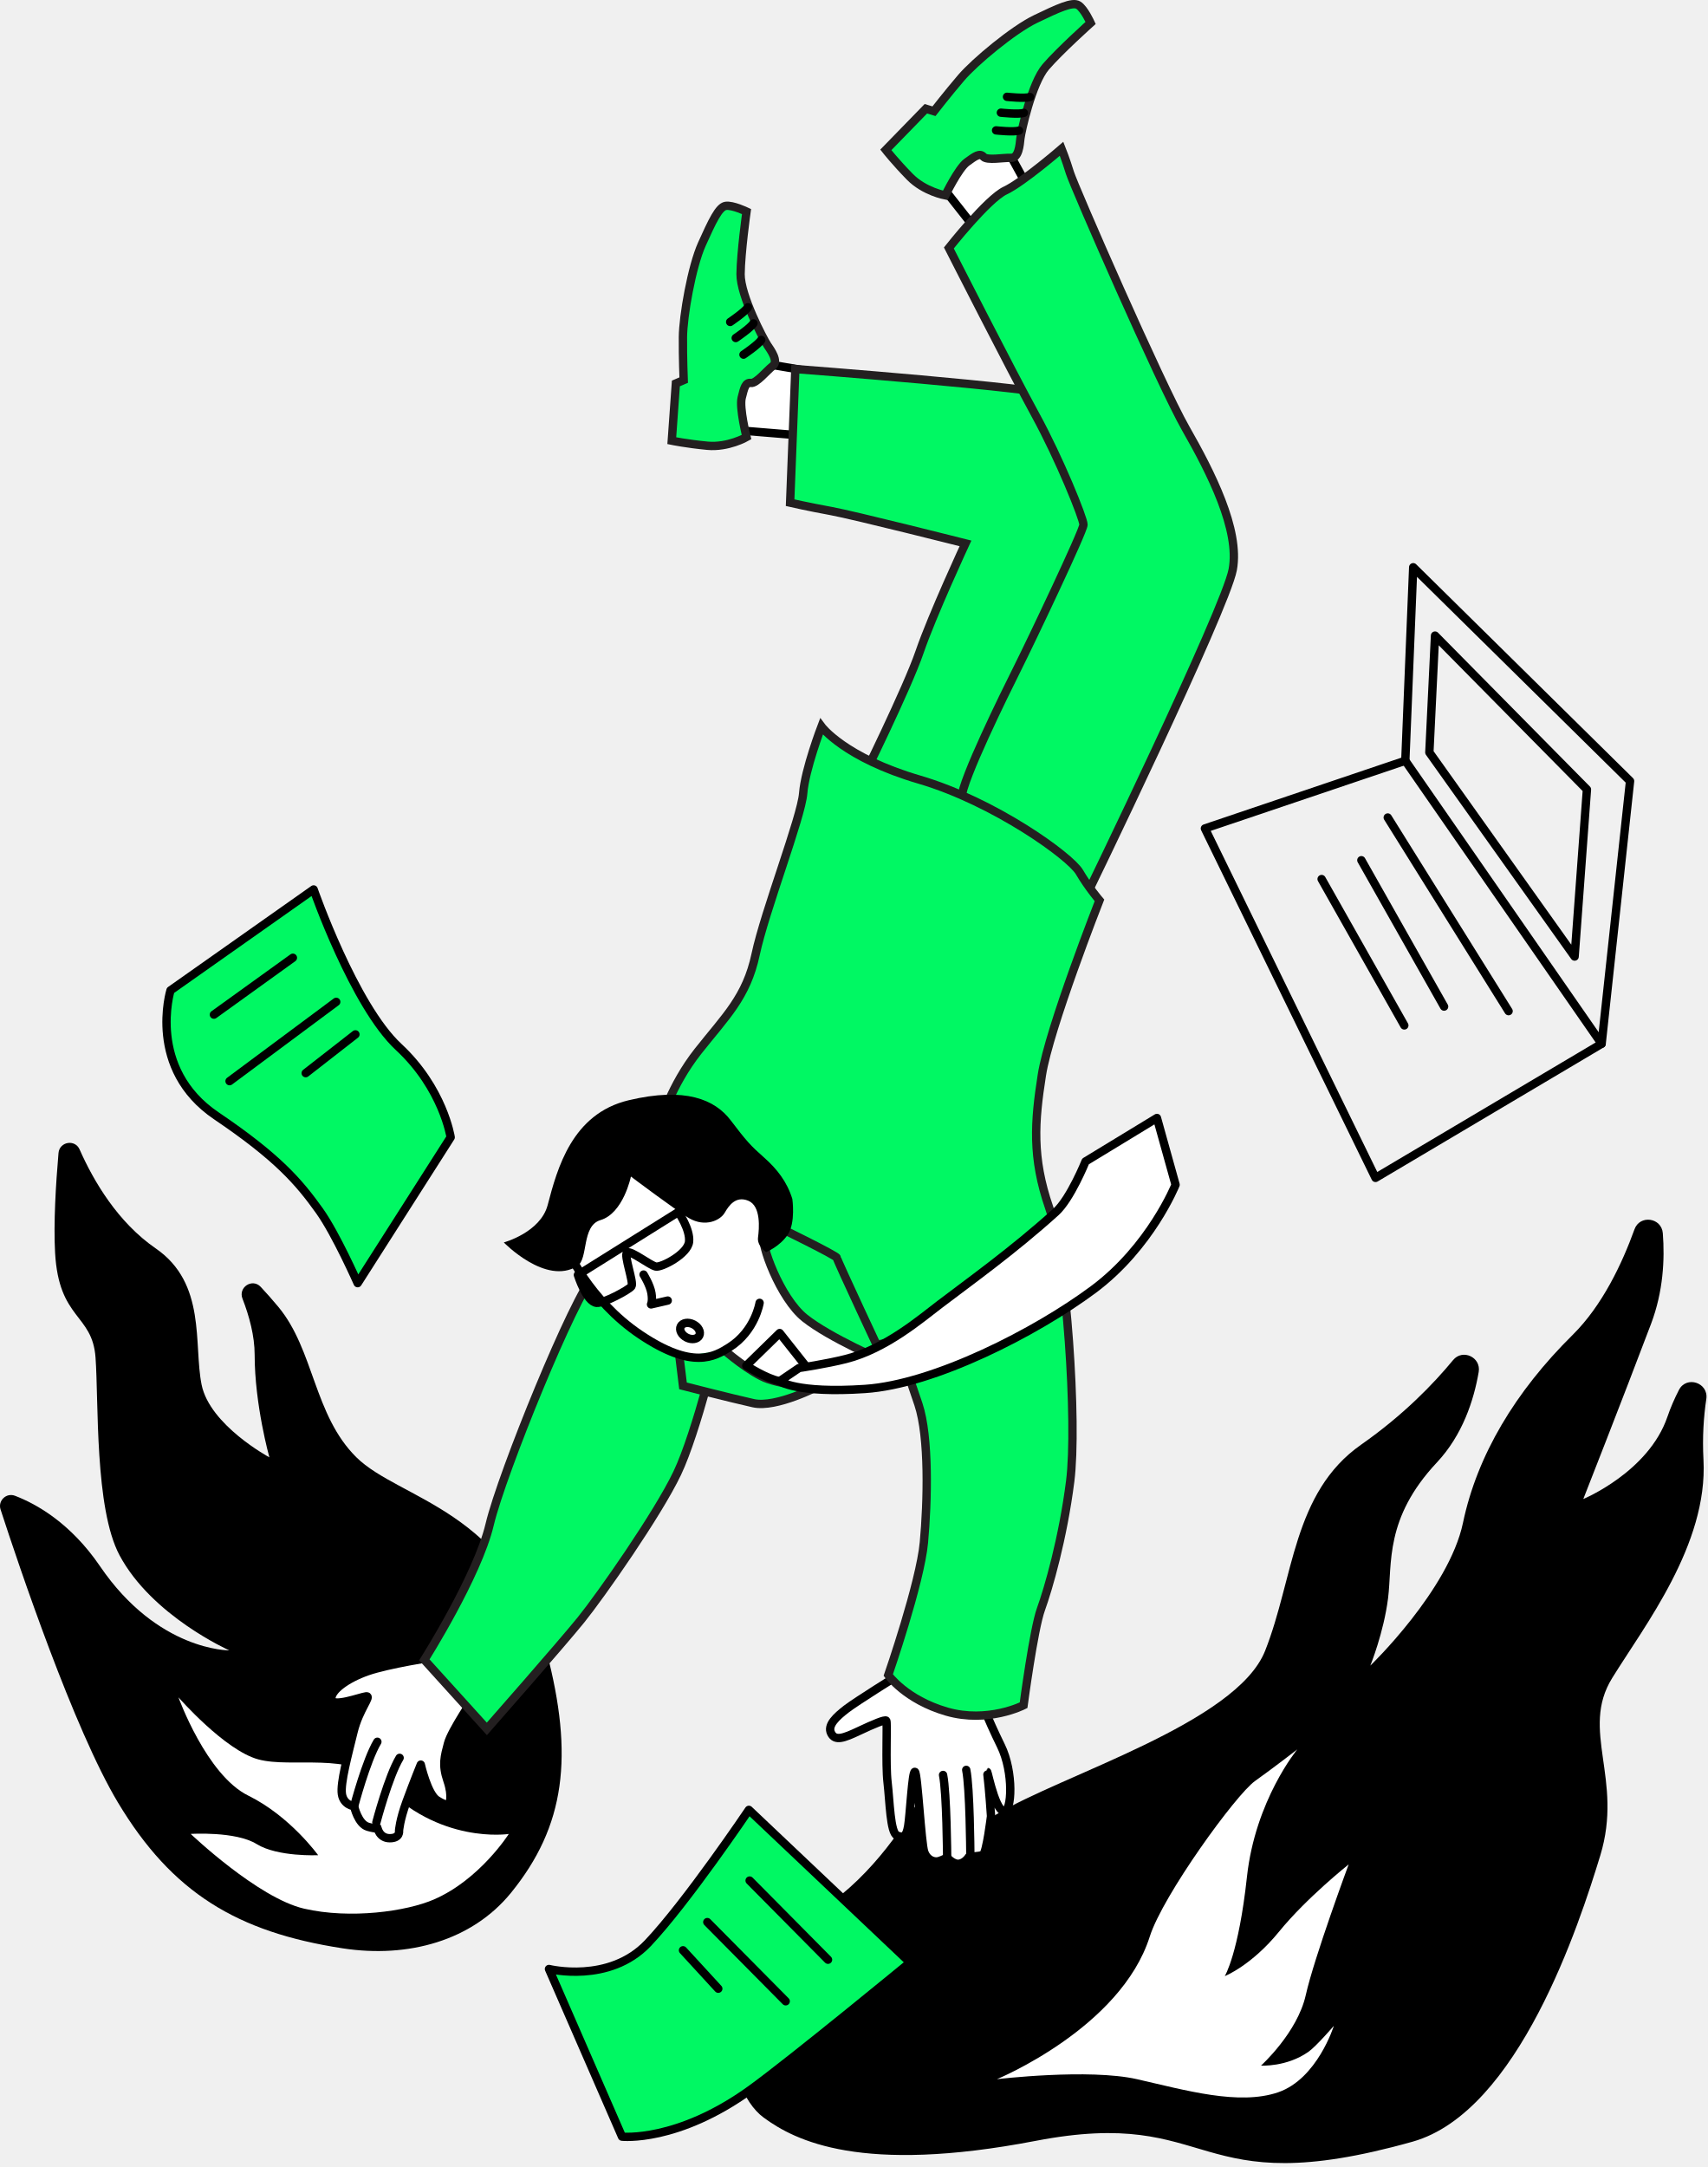
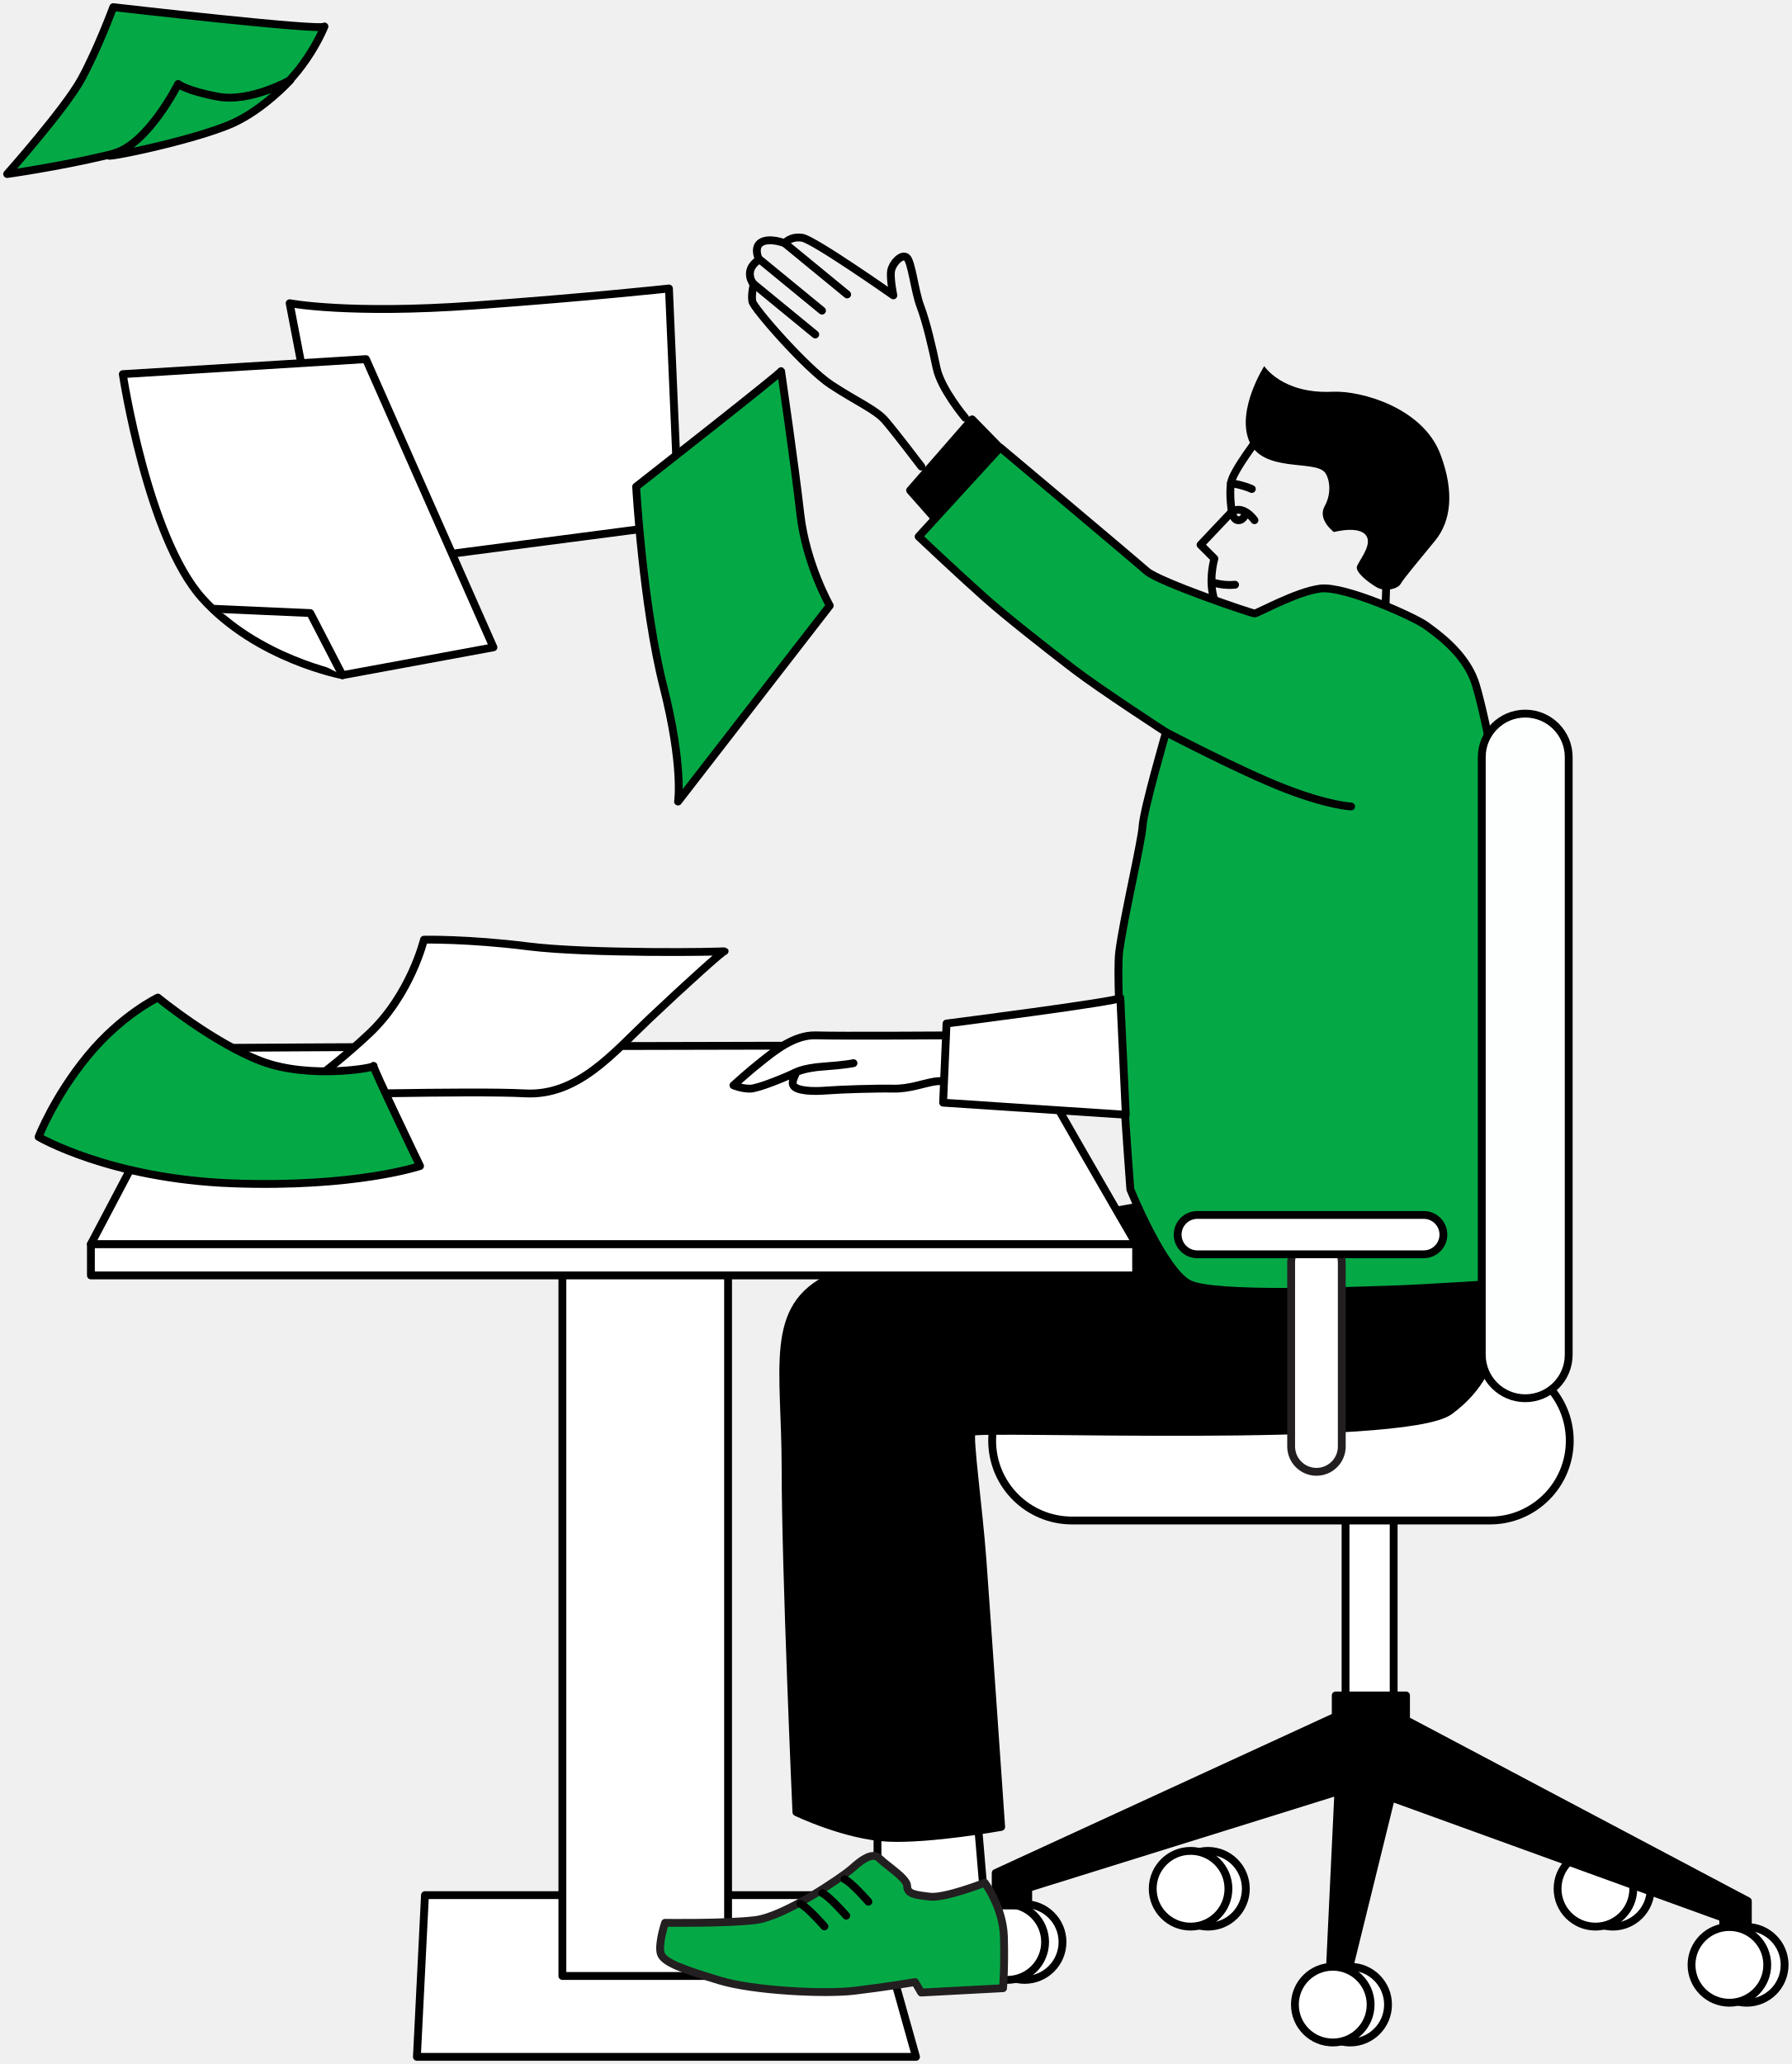
- <svg xmlns="http://www.w3.org/2000/svg" width="409" height="519" viewBox="0 0 409 519" fill="none">
-   <path d="M122.406 453.346C135.456 437.306 137.486 420.566 130.916 395.476C122.086 361.726 95.586 359.136 85.376 349.026C75.156 338.916 75.276 323.316 66.656 312.966C65.176 311.186 63.766 309.606 62.456 308.206C60.456 306.076 57.026 308.296 58.086 311.016C59.706 315.186 61.006 319.946 61.006 324.476C61.006 336.446 64.536 349.036 64.536 349.036C64.536 349.036 50.256 341.346 48.296 331.636C46.346 321.926 49.496 307.396 37.316 299.006C28.196 292.726 22.416 282.866 19.066 275.286C17.966 272.786 14.256 273.426 14.016 276.146C13.376 283.536 12.806 292.986 13.196 300.016C14.086 316.126 22.116 314.586 22.886 325.126C23.656 335.676 22.636 361.246 28.636 372.486C36.406 387.046 54.936 395.266 54.936 395.266C54.936 395.266 37.836 395.476 23.956 375.106C16.896 364.746 8.686 360.186 3.576 358.236C1.506 357.446 -0.554 359.426 0.136 361.526C4.526 375.026 17.686 414.116 28.286 431.756C41.206 453.266 56.736 462.736 82.086 466.626C97.836 469.056 113.126 464.746 122.406 453.346Z" fill="black" />
-   <path d="M103.976 454.916C97.386 457.786 83.916 459.676 72.856 457.126C61.796 454.576 45.686 439.226 45.686 439.226C45.686 439.226 56.456 438.536 61.486 441.656C66.516 444.776 76.216 444.326 76.216 444.326C76.216 444.326 69.526 434.996 59.486 430.056C49.446 425.116 42.756 406.516 42.756 406.516C42.756 406.516 53.836 419.196 61.876 421.376C69.916 423.556 84.146 419.456 91.126 426.936C105.046 441.856 121.886 439.236 121.886 439.236C121.886 439.236 114.976 450.136 103.976 454.916Z" fill="white" />
-   <path d="M104.256 396.826C104.256 396.826 92.946 398.556 88.026 400.286C83.106 402.016 79.246 404.806 79.376 406.936C79.506 409.066 86.426 406.406 87.756 406.266C89.086 406.136 86.026 409.326 84.696 414.776C83.366 420.226 81.506 427.016 81.906 429.676C82.306 432.336 84.836 432.606 84.836 432.606C84.836 432.606 85.766 436.866 88.166 437.526C90.556 438.196 90.416 437.736 90.416 437.736C90.416 437.736 90.856 440.256 93.376 440.256C95.906 440.256 95.596 438.476 95.596 438.476C95.596 438.476 95.746 435.956 97.376 431.516C99.226 426.476 100.806 422.626 100.806 422.626C100.806 422.626 102.406 429.676 104.666 431.136C106.926 432.596 107.596 432.196 107.596 432.196C107.596 432.196 108.526 430.336 107.196 426.476C105.866 422.616 106.526 420.626 107.326 417.566C108.126 414.506 113.846 406.126 113.846 406.126L104.256 396.826Z" fill="white" stroke="black" stroke-width="2" stroke-linecap="round" stroke-linejoin="round" />
-   <path d="M172.516 319.536C172.516 319.536 166.926 343.006 162.236 352.836C157.546 362.676 143.906 382.116 139.216 387.926C134.526 393.736 116.636 414.076 116.636 414.076L101.656 397.536C101.656 397.536 114.396 377.416 117.306 365.126C120.216 352.836 137.646 310.136 142.336 305.446C147.026 300.756 174.076 319.756 174.076 319.756L172.516 319.536Z" fill="#00F863" stroke="#231F20" stroke-width="2" stroke-miterlimit="10" />
-   <path d="M84.836 432.616C84.836 432.616 87.736 421.596 90.406 417.156" stroke="black" stroke-width="2" stroke-linecap="round" stroke-linejoin="round" />
-   <path d="M90.166 436.466C90.166 436.466 93.066 425.446 95.736 421.006" stroke="black" stroke-width="2" stroke-linecap="round" stroke-linejoin="round" />
-   <path d="M210.936 326.186L185.986 296.276C185.986 296.276 187.356 282.746 175.066 281.136C162.776 279.526 150.866 272.076 145.156 279.396C139.446 286.716 136.596 298.266 137.336 299.746C138.076 301.236 139.946 309.176 141.806 310.666C143.666 312.156 145.656 313.646 145.656 313.646C145.656 313.646 157.816 323.576 163.406 324.816C168.996 326.056 174.076 330.646 178.426 331.516C182.776 332.386 210.936 326.186 210.936 326.186Z" fill="white" />
-   <path d="M240.566 34.466L247.766 47.606L235.526 57.156L222.196 40.226L240.566 34.466Z" fill="white" stroke="black" stroke-width="2" stroke-linecap="round" stroke-linejoin="round" />
-   <path d="M179.316 86.426L194.096 88.946L193.976 104.466L172.676 102.706L179.316 86.426Z" fill="white" stroke="black" stroke-width="2" stroke-linecap="round" stroke-linejoin="round" />
-   <path d="M162.776 324.956L163.626 331.916C163.626 331.916 174.986 334.846 180.476 336.066C185.976 337.286 196.226 331.916 196.226 331.916C196.226 331.916 189.636 332.226 183.996 330.296C179.896 328.896 173.526 323.386 173.526 323.386" fill="#00F863" />
-   <path d="M162.776 324.956L163.626 331.916C163.626 331.916 174.986 334.846 180.476 336.066C185.976 337.286 196.226 331.916 196.226 331.916C196.226 331.916 189.636 332.226 183.996 330.296C179.896 328.896 173.526 323.386 173.526 323.386" stroke="#231F20" stroke-width="2" stroke-miterlimit="10" />
-   <path d="M135.656 298.716C135.656 298.716 140.956 311.326 153.456 319.696C165.946 328.066 171.116 324.976 174.786 322.646C180.916 318.756 181.976 312.036 181.976 312.036" stroke="black" stroke-width="2" stroke-linecap="round" stroke-linejoin="round" />
-   <path d="M182.936 507.156C173.096 499.916 169.416 471.796 193.186 459.386C205.206 453.116 214.736 440.596 219.956 431.356C221.636 428.376 226.176 429.416 226.406 432.836C226.696 437.076 231.036 424.446 229.516 428.406C225.676 438.396 229.316 442.616 229.316 442.616C229.316 442.616 222.826 444.246 238.536 434.656C254.246 425.066 296.186 412.736 303.076 395.376C309.966 378.016 309.666 357.486 326.086 345.996C336.176 338.936 343.396 331.466 348.106 325.746C350.386 322.976 354.856 325.056 354.246 328.596C353.076 335.396 350.366 343.716 344.226 350.266C331.666 363.656 333.566 374.496 332.536 382.756C331.496 391.016 328.286 398.916 328.286 398.916C328.286 398.916 347.106 380.816 350.486 364.696C353.866 348.576 362.996 333.306 376.756 319.706C383.886 312.666 388.636 302.546 391.566 294.426C392.846 290.876 398.056 291.596 398.356 295.366C398.846 301.656 398.446 309.356 395.546 317.036C388.756 334.996 379.306 359.016 379.306 359.016C379.306 359.016 394.946 352.546 399.456 339.326C400.226 337.076 401.176 334.916 402.216 332.896C404.016 329.386 409.356 331.156 408.776 335.056C408.136 339.326 407.806 344.216 408.096 349.616C409.176 369.926 393.956 389.366 386.216 401.906C378.476 414.446 388.976 426.046 383.366 444.416C378.406 460.656 363.796 505.786 338.406 512.936C284.956 527.966 291.786 504.326 248.076 512.746C206.326 520.776 190.496 512.716 182.936 507.156Z" fill="black" />
-   <path d="M215.376 401.106C215.376 401.106 205.116 407.496 202.756 409.316C200.396 411.146 198.136 413.176 199.106 415.116C200.076 417.056 202.116 416.296 205.766 414.576C209.416 412.856 211.996 411.786 212.316 412.106C212.636 412.426 212.106 422.416 212.636 426.926C213.166 431.436 213.276 438.946 214.886 439.596C216.496 440.246 217.136 439.806 217.566 437.346C217.996 434.886 218.536 424.136 219.176 424.356C219.816 424.576 220.676 441.536 221.426 443.576C222.176 445.616 223.896 446.046 224.966 445.726C226.036 445.406 226.896 444.866 226.896 444.866C226.896 444.866 228.296 446.586 229.796 446.366C231.296 446.146 232.156 444.646 232.156 444.646C232.156 444.646 234.626 444.646 235.486 444.216C236.346 443.786 237.416 434.986 237.416 434.986C237.416 434.986 236.986 428.436 236.556 425.006C236.126 421.576 238.126 433.546 240.526 433.806C242.406 434.016 242.896 424.456 239.786 418.126C236.676 411.796 233.786 404.556 233.786 404.556L215.376 401.106Z" fill="white" stroke="black" stroke-width="2" stroke-linecap="round" stroke-linejoin="round" />
-   <path d="M206.296 187.166C206.296 187.166 217.296 164.916 220.296 156.156C223.296 147.396 231.296 130.146 231.296 130.146C231.296 130.146 204.566 123.386 199.066 122.386C193.566 121.386 189.286 120.396 189.286 120.396L190.536 88.386C190.536 88.386 249.796 92.886 253.796 94.886C257.796 96.886 272.046 123.396 272.046 131.896C272.046 140.396 242.786 202.666 242.786 202.666L206.296 187.166Z" fill="#00F863" stroke="#231F20" stroke-width="2" stroke-miterlimit="10" />
-   <path d="M178.846 104.686C178.846 104.686 174.406 107.226 169.466 106.756C164.526 106.286 160.936 105.546 160.936 105.546L161.916 91.836L163.786 91.036C163.786 91.036 163.566 85.706 163.606 80.706C163.646 75.706 165.706 63.896 168.156 58.456C170.606 53.026 172.216 49.546 173.866 49.306C175.516 49.066 178.846 50.666 178.846 50.666C178.846 50.666 177.466 60.506 177.416 65.646C177.366 70.796 182.956 81.356 183.826 82.636C184.696 83.926 186.576 86.516 185.116 87.656C183.656 88.796 181.206 91.876 179.896 91.716C178.596 91.556 178.286 92.836 177.686 95.266C177.086 97.696 178.846 104.686 178.846 104.686Z" fill="#00F863" stroke="#231F20" stroke-width="2" stroke-miterlimit="10" />
-   <path d="M178.116 84.936C178.116 84.936 181.676 82.546 182.366 81.416L178.116 84.936Z" fill="#00F863" />
-   <path d="M178.116 84.936C178.116 84.936 181.676 82.546 182.366 81.416" stroke="black" stroke-width="2" stroke-linecap="round" stroke-linejoin="round" />
-   <path d="M176.256 80.956C176.256 80.956 179.816 78.566 180.506 77.436L176.256 80.956Z" fill="#00F863" />
-   <path d="M176.256 80.956C176.256 80.956 179.816 78.566 180.506 77.436" stroke="black" stroke-width="2" stroke-linecap="round" stroke-linejoin="round" />
-   <path d="M174.926 77.106C174.926 77.106 178.486 74.716 179.176 73.586L174.926 77.106Z" fill="#00F863" />
-   <path d="M174.926 77.106C174.926 77.106 178.486 74.716 179.176 73.586" stroke="black" stroke-width="2" stroke-linecap="round" stroke-linejoin="round" />
-   <path d="M259.816 215.426C259.816 215.426 293.576 145.906 295.326 136.406C297.076 126.906 290.076 113.146 284.076 102.646C278.076 92.146 257.316 44.636 256.316 41.386C255.316 38.136 254.316 35.636 254.316 35.636C254.316 35.636 245.066 43.636 240.816 45.636C236.566 47.636 227.316 59.386 227.316 59.386C227.316 59.386 242.316 88.896 248.066 99.396C253.816 109.896 259.566 124.156 259.566 125.656C259.566 127.156 247.066 153.416 243.816 159.916C240.566 166.416 230.566 186.676 230.316 191.176C230.056 195.666 259.816 215.426 259.816 215.426Z" fill="#00F863" stroke="#231F20" stroke-width="2" stroke-miterlimit="10" />
-   <path d="M226.456 46.796C226.456 46.796 221.426 45.876 217.956 42.326C214.476 38.776 212.216 35.896 212.216 35.896L221.806 26.046L223.746 26.636C223.746 26.636 227.016 22.426 230.266 18.626C233.516 14.826 242.716 7.136 248.086 4.556C253.456 1.976 256.936 0.356 258.346 1.246C259.756 2.126 261.276 5.496 261.276 5.496C261.276 5.496 253.876 12.126 250.516 16.026C247.156 19.926 244.626 31.606 244.456 33.146C244.296 34.686 244.056 37.886 242.206 37.806C240.356 37.726 236.496 38.506 235.606 37.546C234.716 36.576 233.646 37.366 231.626 38.836C229.606 40.306 226.456 46.796 226.456 46.796Z" fill="#00F863" stroke="#231F20" stroke-width="2" stroke-miterlimit="10" />
-   <path d="M238.626 31.226C238.626 31.226 242.896 31.696 244.136 31.276L238.626 31.226Z" fill="#00F863" />
-   <path d="M238.626 31.226C238.626 31.226 242.896 31.696 244.136 31.276" stroke="black" stroke-width="2" stroke-linecap="round" stroke-linejoin="round" />
-   <path d="M239.776 26.986C239.776 26.986 244.046 27.456 245.286 27.036L239.776 26.986Z" fill="#00F863" />
-   <path d="M239.776 26.986C239.776 26.986 244.046 27.456 245.286 27.036" stroke="black" stroke-width="2" stroke-linecap="round" stroke-linejoin="round" />
-   <path d="M241.246 23.186C241.246 23.186 245.516 23.656 246.756 23.236L241.246 23.186Z" fill="#00F863" />
-   <path d="M241.246 23.186C241.246 23.186 245.516 23.656 246.756 23.236" stroke="black" stroke-width="2" stroke-linecap="round" stroke-linejoin="round" />
-   <path d="M238.826 497.966C238.826 497.966 268.486 485.756 275.446 463.806C278.566 453.976 296.046 429.846 300.646 426.566C305.246 423.286 310.786 418.986 310.786 418.986C310.786 418.986 300.726 431.126 298.726 449.526C296.726 467.916 293.416 473.286 293.416 473.286C293.416 473.286 299.786 470.776 306.416 462.636C313.046 454.496 323.096 446.526 323.096 446.526C323.096 446.526 314.846 468.796 312.816 477.836C310.786 486.876 302.096 494.716 302.096 494.716C302.096 494.716 308.216 495.096 313.456 491.416C315.306 490.116 319.546 485.196 319.546 485.196C319.546 485.196 315.586 497.886 306.206 501.106C296.816 504.326 283.986 500.606 272.416 497.976C260.836 495.346 238.826 497.966 238.826 497.966Z" fill="white" />
-   <path d="M158.246 268.866C158.246 268.866 160.656 260.106 167.226 251.776C173.796 243.446 178.836 238.856 181.026 228.556C183.216 218.256 191.976 195.696 192.416 189.996C192.856 184.296 196.796 174.006 196.796 174.006C196.796 174.006 202.276 181.456 220.236 186.716C238.196 191.976 256.386 205.116 258.576 208.846C260.766 212.576 263.396 215.636 263.396 215.636C263.396 215.636 251.346 246.306 249.596 257.476C247.846 268.646 247.186 277.196 251.346 289.236C255.506 301.276 258.136 340.936 256.386 354.736C254.636 368.536 251.126 380.586 249.376 385.406C247.626 390.226 245.216 408.406 245.216 408.406C245.216 408.406 236.676 412.786 226.816 409.936C216.956 407.086 212.796 401.176 212.796 401.176C212.796 401.176 220.466 379.046 221.336 369.416C222.216 359.776 222.646 344.226 220.026 336.336C217.396 328.446 214.546 320.566 214.546 320.566C214.546 320.566 210.386 323.856 202.936 320.566C195.486 317.276 182.876 283.756 178.276 281.346C173.666 278.936 158.246 268.866 158.246 268.866Z" fill="#00F863" stroke="#231F20" stroke-width="2" stroke-miterlimit="10" />
-   <path d="M186.226 293.816C186.596 293.936 200.466 300.746 200.466 301.236C200.466 301.726 211.866 326.056 211.866 326.056C211.866 326.056 198.796 320.436 192.816 315.676C186.836 310.916 182.066 297.726 182.926 295.646C183.786 293.576 186.226 293.816 186.226 293.816Z" fill="#00F863" stroke="#231F20" stroke-width="2" stroke-miterlimit="10" />
-   <path d="M40.846 237.196C40.846 237.196 35.086 255.926 51.836 267.246C66.576 277.206 71.646 283.156 76.526 289.986C80.476 295.516 85.686 307.316 85.686 307.316L107.966 272.386C107.966 272.386 106.186 260.666 95.496 250.746C84.806 240.826 75.136 213.026 75.136 213.026L40.846 237.196Z" fill="#00F863" stroke="black" stroke-width="2" stroke-linecap="round" stroke-linejoin="round" />
-   <path d="M51.246 243.006L70.166 229.386" stroke="black" stroke-width="2" stroke-linecap="round" stroke-linejoin="round" />
-   <path d="M54.996 258.936L80.546 239.946" stroke="black" stroke-width="2" stroke-linecap="round" stroke-linejoin="round" />
-   <path d="M73.236 257.016L85.146 247.736" stroke="black" stroke-width="2" stroke-linecap="round" stroke-linejoin="round" />
-   <path d="M131.516 471.576C131.516 471.576 145.936 475.176 155.206 465.396C164.476 455.616 179.406 433.466 179.406 433.466L218.026 470.026C218.026 470.026 189.646 493.366 179.916 500.406C162.286 513.166 149.016 511.736 149.016 511.736L131.516 471.576Z" fill="#00F863" stroke="black" stroke-width="2" stroke-linecap="round" stroke-linejoin="round" />
-   <path d="M179.586 450.396L198.366 469.356" stroke="black" stroke-width="2" stroke-linecap="round" stroke-linejoin="round" />
-   <path d="M169.446 460.346L188.226 479.306" stroke="black" stroke-width="2" stroke-linecap="round" stroke-linejoin="round" />
-   <path d="M163.626 467.096L172.076 476.296" stroke="black" stroke-width="2" stroke-linecap="round" stroke-linejoin="round" />
-   <path d="M336.666 182.196L338.556 135.856L390.506 187.066L383.696 249.986L329.526 282.106L288.656 198.416L336.666 182.196Z" stroke="black" stroke-width="2" stroke-linecap="round" stroke-linejoin="round" />
-   <path d="M336.666 182.196L383.696 249.986" stroke="black" stroke-width="2" stroke-linecap="round" stroke-linejoin="round" />
-   <path d="M343.786 152.226L342.426 180.206L377.226 229.096L380.176 189.076L343.786 152.226Z" stroke="black" stroke-width="2" stroke-linecap="round" stroke-linejoin="round" />
-   <path d="M332.456 195.796L361.406 242.166" stroke="black" stroke-width="2" stroke-linecap="round" stroke-linejoin="round" />
-   <path d="M326.136 206.026L345.956 241.076" stroke="black" stroke-width="2" stroke-linecap="round" stroke-linejoin="round" />
-   <path d="M316.616 210.536L336.426 245.586" stroke="black" stroke-width="2" stroke-linecap="round" stroke-linejoin="round" />
-   <path d="M154.176 305.256C154.176 305.256 155.756 307.786 156.066 309.736C156.376 311.686 155.966 312.406 155.966 312.406L159.966 311.486" stroke="black" stroke-width="2" stroke-linecap="round" stroke-linejoin="round" />
-   <path d="M167.524 319.878C167.964 318.999 167.328 317.789 166.103 317.176C164.878 316.563 163.528 316.779 163.088 317.658C162.648 318.537 163.285 319.747 164.509 320.36C165.734 320.973 167.084 320.757 167.524 319.878Z" stroke="black" stroke-width="2" stroke-linecap="round" stroke-linejoin="round" />
-   <path d="M138.446 305.346L162.506 290.286C162.506 290.286 165.396 294.436 165.076 297.406C164.756 300.376 158.496 303.586 157.136 303.346C155.776 303.106 151.116 299.416 150.236 299.976C149.356 300.536 151.916 307.196 151.276 308.076C150.636 308.956 144.546 312.196 142.936 312.036C140.456 311.786 138.446 305.346 138.446 305.346Z" stroke="black" stroke-width="2" stroke-linecap="round" stroke-linejoin="round" />
-   <path d="M183.536 299.886C183.536 299.886 181.326 298.406 181.596 296.376C181.866 294.346 182.376 288.826 179.236 287.566C176.236 286.366 174.616 288.736 173.596 290.486C172.576 292.236 168.996 294.036 165.036 291.736C162.286 290.146 151.146 281.786 151.146 281.786C151.146 281.786 149.356 290.576 143.856 292.216C139.256 293.586 140.996 301.536 138.306 303.226C130.766 307.956 120.696 297.566 120.696 297.566C120.696 297.566 129.476 295.186 131.206 288.606C133.506 279.836 137.036 266.746 150.596 263.516C164.156 260.286 171.266 263.336 175.046 268.316C178.826 273.296 179.846 274.406 182.986 277.176C186.126 279.946 188.526 282.986 189.816 287.146C189.816 287.146 190.646 292.866 188.706 295.726C186.766 298.586 183.536 299.886 183.536 299.886Z" fill="black" />
-   <path d="M178.786 327.076C178.786 327.076 183.626 330.236 186.786 330.796C189.946 331.356 193.856 328.196 193.856 328.196L186.786 319.266L178.786 327.076Z" fill="white" stroke="black" stroke-width="2" stroke-linecap="round" stroke-linejoin="round" />
-   <path d="M191.426 327.636C191.426 327.636 197.896 326.686 202.666 325.476C212.236 323.046 220.596 315.846 225.206 312.346C232.016 307.156 242.716 299.536 252.926 290.296C256.446 287.116 260.056 278.166 260.056 278.166L277.166 267.756L281.626 283.746C281.626 283.746 275.676 298.626 261.916 308.856C248.156 319.086 223.796 331.546 207.236 332.656C190.686 333.776 186.776 330.796 186.776 330.796L191.426 327.636Z" fill="white" stroke="black" stroke-width="2" stroke-linecap="round" stroke-linejoin="round" />
-   <path d="M226.906 444.856C226.906 444.856 226.806 429.436 225.926 425.106" stroke="black" stroke-width="2" stroke-linecap="round" stroke-linejoin="round" />
-   <path d="M232.456 443.636C232.456 443.636 232.356 428.216 231.476 423.886" stroke="black" stroke-width="2" stroke-linecap="round" stroke-linejoin="round" />
+ <svg xmlns="http://www.w3.org/2000/svg" width="501" height="577" viewBox="0 0 501 577" fill="none">
+   <path d="M450.958 538.593C445.112 538.593 440.372 533.854 440.372 528.007C440.372 522.161 445.112 517.421 450.958 517.421C456.804 517.421 461.544 522.161 461.544 528.007C461.544 533.854 456.804 538.593 450.958 538.593Z" fill="white" stroke="black" stroke-width="2.192" stroke-miterlimit="10" stroke-linecap="round" stroke-linejoin="round" />
+   <path d="M446.103 538.593C440.257 538.593 435.517 533.854 435.517 528.007C435.517 522.161 440.257 517.421 446.103 517.421C451.95 517.421 456.689 522.161 456.689 528.007C456.689 533.854 451.95 538.593 446.103 538.593Z" fill="white" stroke="black" stroke-width="2.192" stroke-miterlimit="10" stroke-linecap="round" stroke-linejoin="round" />
+   <path d="M286.504 553.486C280.658 553.486 275.918 548.746 275.918 542.9C275.918 537.053 280.658 532.314 286.504 532.314C292.35 532.314 297.09 537.053 297.09 542.9C297.09 548.746 292.35 553.486 286.504 553.486Z" fill="white" stroke="black" stroke-width="2.192" stroke-miterlimit="10" stroke-linecap="round" stroke-linejoin="round" />
+   <path d="M281.639 553.486C275.792 553.486 271.053 548.746 271.053 542.9C271.053 537.053 275.792 532.314 281.639 532.314C287.485 532.314 292.224 537.053 292.224 542.9C292.224 548.746 287.485 553.486 281.639 553.486Z" fill="white" stroke="black" stroke-width="2.192" stroke-miterlimit="10" stroke-linecap="round" stroke-linejoin="round" />
+   <path d="M118.828 529.793L116.571 574.997H256.127L247.086 542.79L243.021 529.793H118.828Z" fill="white" stroke="black" stroke-width="2.192" stroke-miterlimit="10" stroke-linecap="round" stroke-linejoin="round" />
+   <path d="M157.249 330.908H203.581V552.39H157.249V330.908Z" fill="white" stroke="black" stroke-width="2.192" stroke-miterlimit="10" stroke-linecap="round" stroke-linejoin="round" />
+   <path d="M245.355 535.163H275.578L273.003 504.819L245.355 505.904V535.163Z" fill="white" stroke="black" stroke-width="2.192" stroke-miterlimit="10" stroke-linecap="round" stroke-linejoin="round" />
+   <path d="M376.232 417.984H389.689V476.426H376.232V417.984Z" fill="white" stroke="black" stroke-width="2.192" stroke-miterlimit="10" stroke-linecap="round" stroke-linejoin="round" />
+   <path d="M373.493 473.971H393.141V480.853L488.721 531.459V542.023H481.839V536.127L388.966 502.474L376.682 552.346H371.772L374.227 500.753L287.501 527.777V532.686H278.406V523.602L373.493 479.867V473.971Z" fill="black" stroke="black" stroke-width="2.192" stroke-miterlimit="10" stroke-linecap="round" stroke-linejoin="round" />
+   <path d="M377.525 570.986C371.679 570.986 366.939 566.247 366.939 560.4C366.939 554.554 371.679 549.815 377.525 549.815C383.372 549.815 388.111 554.554 388.111 560.4C388.111 566.247 383.372 570.986 377.525 570.986Z" fill="white" stroke="black" stroke-width="2.192" stroke-miterlimit="10" stroke-linecap="round" stroke-linejoin="round" />
+   <path d="M372.66 570.986C366.813 570.986 362.074 566.247 362.074 560.4C362.074 554.554 366.813 549.815 372.66 549.815C378.506 549.815 383.246 554.554 383.246 560.4C383.246 566.247 378.506 570.986 372.66 570.986Z" fill="white" stroke="black" stroke-width="2.192" stroke-miterlimit="10" stroke-linecap="round" stroke-linejoin="round" />
+   <path d="M337.768 538.593C331.921 538.593 327.182 533.854 327.182 528.007C327.182 522.161 331.921 517.421 337.768 517.421C343.614 517.421 348.354 522.161 348.354 528.007C348.354 533.854 343.614 538.593 337.768 538.593Z" fill="white" stroke="black" stroke-width="2.192" stroke-miterlimit="10" stroke-linecap="round" stroke-linejoin="round" />
+   <path d="M332.902 538.593C327.056 538.593 322.316 533.854 322.316 528.007C322.316 522.161 327.056 517.421 332.902 517.421C338.749 517.421 343.488 522.161 343.488 528.007C343.488 533.854 338.749 538.593 332.902 538.593Z" fill="white" stroke="black" stroke-width="2.192" stroke-miterlimit="10" stroke-linecap="round" stroke-linejoin="round" />
+   <path d="M299.731 425.063H416.614C428.942 425.063 438.926 415.069 438.926 402.752C438.926 390.423 428.931 380.44 416.614 380.44H299.731C287.403 380.44 277.419 390.434 277.419 402.752C277.419 415.069 287.414 425.063 299.731 425.063Z" fill="white" stroke="black" stroke-width="2.192" stroke-linecap="round" stroke-linejoin="round" />
+   <path d="M488.414 559.874C482.568 559.874 477.828 555.135 477.828 549.288C477.828 543.442 482.568 538.703 488.414 538.703C494.261 538.703 499 543.442 499 549.288C499 555.135 494.261 559.874 488.414 559.874Z" fill="white" stroke="black" stroke-width="2.192" stroke-miterlimit="10" stroke-linecap="round" stroke-linejoin="round" />
+   <path d="M483.56 559.874C477.713 559.874 472.974 555.135 472.974 549.288C472.974 543.442 477.713 538.703 483.56 538.703C489.406 538.703 494.146 543.442 494.146 549.288C494.146 555.135 489.406 559.874 483.56 559.874Z" fill="white" stroke="black" stroke-width="2.192" stroke-miterlimit="10" stroke-linecap="round" stroke-linejoin="round" />
+   <path d="M326.174 335.938C326.174 335.938 249.924 348.88 232.314 357.131C214.693 365.394 219.657 382.183 219.657 410.532C219.657 438.882 222.682 506.594 222.682 506.594C222.682 506.594 236.446 513.202 248.281 513.75C260.116 514.298 279.94 510.726 279.94 510.726C279.94 510.726 275.808 450.991 274.713 436.131C273.617 421.271 270.855 401.995 271.688 400.352C272.51 398.697 392.648 403.793 405.338 394.412C422.006 382.106 420.877 363.739 412.888 338.414C404.899 313.089 326.174 335.938 326.174 335.938Z" fill="black" stroke="black" stroke-width="2.192" stroke-miterlimit="10" stroke-linecap="round" stroke-linejoin="round" />
+   <path d="M187.045 80.649L189.894 146.499L95.235 158.849L80.989 84.769C80.989 84.769 97.448 87.936 132.592 85.405C164.799 83.071 187.045 80.649 187.045 80.649Z" fill="white" stroke="black" stroke-width="2.192" stroke-miterlimit="10" stroke-linecap="round" stroke-linejoin="round" />
+   <path d="M218.397 103.76C218.715 104.078 177.873 136.055 177.873 136.055C177.873 136.055 179.768 169.303 185.467 191.779C191.165 214.255 189.587 224.074 189.587 224.074L232.008 169.303C232.008 169.303 225.356 157.589 223.778 143.66C222.2 129.732 218.397 103.76 218.397 103.76Z" fill="#04A946" stroke="black" stroke-width="2.192" stroke-linecap="round" stroke-linejoin="round" />
+   <path d="M90.72 7.403C90.72 7.403 85.646 20.334 74.49 28.191C68.189 32.629 48.343 39.018 30.119 43.357C16.071 46.7 2 48.65 2 48.65C2 48.65 18.23 30.393 22.788 22.032C27.347 13.671 31.665 2 31.665 2C31.665 2 90.183 8.75 90.72 7.403Z" fill="#04A946" stroke="black" stroke-width="2.192" stroke-linecap="round" stroke-linejoin="round" />
+   <path d="M81.186 22.383C81.186 22.383 69.954 28.684 61.044 27.04C52.135 25.396 49.812 23.479 49.812 23.479C49.812 23.479 41.593 39.916 32.136 42.798C22.679 45.681 53.614 39.642 65.132 34.437C73.866 30.481 81.186 22.383 81.186 22.383Z" fill="#04A946" stroke="black" stroke-width="2.192" stroke-linecap="round" stroke-linejoin="round" />
+   <path d="M102.325 100.396L34.338 104.593C34.338 104.593 41.231 150.115 56.508 167.188C71.784 184.261 95.739 188.754 95.739 188.754L137.973 180.963L102.325 100.396Z" fill="white" stroke="black" stroke-width="2.192" stroke-miterlimit="10" stroke-linecap="round" stroke-linejoin="round" />
+   <path d="M95.739 188.754L86.753 171.385L59.795 170.191" fill="white" />
+   <path d="M95.739 188.754L86.753 171.385L59.795 170.191" stroke="black" stroke-width="2.192" stroke-miterlimit="10" stroke-linecap="round" stroke-linejoin="round" />
+   <path d="M25.418 347.784H317.681V356.551H25.418V347.784Z" fill="white" stroke="black" stroke-width="2.192" stroke-miterlimit="10" stroke-linecap="round" stroke-linejoin="round" />
+   <path d="M25.419 347.784L54.283 292.981C54.283 292.981 286.636 291.523 286.636 292.981C286.636 294.438 317.692 347.784 317.692 347.784H25.419Z" fill="white" stroke="black" stroke-width="2.192" stroke-miterlimit="10" stroke-linecap="round" stroke-linejoin="round" />
+   <path d="M387.618 163.342L387.443 168.58" stroke="black" stroke-width="2.192" stroke-linecap="round" stroke-linejoin="round" />
+   <path d="M118.543 262.691C118.543 262.691 114.807 278.176 103.059 289.112C91.311 300.06 81.701 306.197 81.701 306.197C81.701 306.197 132.154 304.86 146.827 305.66C161.512 306.46 171.385 294.449 181.533 284.838C191.68 275.228 202.354 265.617 202.617 265.891C202.88 266.154 164.449 266.691 147.627 264.554C130.828 262.428 118.543 262.691 118.543 262.691Z" fill="white" stroke="black" stroke-width="2.192" stroke-miterlimit="10" stroke-linecap="round" stroke-linejoin="round" />
+   <path d="M117.448 325.966C117.448 325.966 103.706 297.452 104.462 297.967C105.229 298.471 86.644 301.78 73.154 296.696C59.664 291.6 44.136 278.877 44.136 278.877C44.136 278.877 33.955 283.71 24.531 295.172C15.107 306.635 10.789 317.823 10.789 317.823C10.789 317.823 30.646 329.538 65.011 330.809C99.366 332.07 117.448 325.966 117.448 325.966Z" fill="#04A946" stroke="black" stroke-width="2.192" stroke-miterlimit="10" stroke-linecap="round" stroke-linejoin="round" />
+   <path d="M352.43 121.71C352.43 121.71 344.661 131.661 344.179 135.058C343.696 138.455 344.42 143.069 344.42 143.069L335.686 152.296L339.565 156.175C339.565 156.175 338.108 161.029 339.083 165.884C340.058 170.739 341.768 171.144 341.768 171.144" stroke="black" stroke-width="2.192" stroke-linecap="round" stroke-linejoin="round" />
+   <path d="M350.031 136.702C347.466 135.551 344.179 135.058 344.179 135.058" stroke="black" stroke-width="2.192" stroke-linecap="round" stroke-linejoin="round" />
+   <path d="M339.258 162.892C339.258 162.892 342.206 163.791 345.34 163.462" stroke="black" stroke-width="2.192" stroke-linecap="round" stroke-linejoin="round" />
+   <path d="M348.299 143.167C348.463 143.332 347.894 145.359 346.359 145.436C344.825 145.512 344.42 143.069 344.42 143.069C347.729 140.986 350.765 145.425 350.765 145.425" stroke="black" stroke-width="2.192" stroke-linecap="round" stroke-linejoin="round" />
+   <path d="M372.977 148.734C372.977 148.734 368.298 145.293 370.38 141.523C372.616 137.491 371.553 133.425 370.468 132.077C367.553 128.461 352.836 132.318 349.219 123.146C345.768 114.401 353.504 102.347 353.504 102.347C353.504 102.347 358.523 110.182 372.561 109.514C380.594 109.141 397.831 113.974 402.752 126.981C406.762 137.578 405.689 145.753 401.283 151.134C396.878 156.515 392.473 161.742 391.651 163.21C390.84 164.679 387.245 165.501 384.955 164.186C382.665 162.87 378.796 159.901 379.443 158.268C380.1 156.635 383.081 153.041 382.38 150.553C381.24 146.509 372.977 148.734 372.977 148.734Z" fill="black" />
+   <path d="M269.858 116.768C269.858 116.768 263.108 108.779 261.869 102.851C260.631 96.922 258.998 89.953 257.365 85.657C255.733 81.361 254.911 72.967 253.475 71.937C252.04 70.918 249.585 73.57 249.18 75.619C248.774 77.668 249.793 82.578 249.793 82.578C249.793 82.578 227.58 66.973 224.304 66.469C221.027 65.965 219.405 67.981 219.405 67.981C219.405 67.981 215.252 66.348 212.874 67.729C210.496 69.11 212.249 72.627 212.249 72.627C212.249 72.627 210.113 73.756 209.74 75.893C209.367 78.03 210.748 79.411 210.748 79.411C210.748 79.411 209.992 82.424 210.376 84.309C210.759 86.194 225.334 102.917 232.369 107.563C239.405 112.209 244.818 114.478 247.448 117.491C250.089 120.505 257.628 130.433 257.628 130.433" stroke="black" stroke-width="2.192" stroke-linecap="round" stroke-linejoin="round" />
+   <path d="M219.405 67.981L236.873 82.315" stroke="black" stroke-width="2.192" stroke-linecap="round" stroke-linejoin="round" />
+   <path d="M212.37 72.507L229.838 86.841" stroke="black" stroke-width="2.192" stroke-linecap="round" stroke-linejoin="round" />
+   <path d="M210.474 79.17L227.953 93.503" stroke="black" stroke-width="2.192" stroke-linecap="round" stroke-linejoin="round" />
+   <path d="M279.754 125.173C279.754 125.173 315.106 154.827 320.651 159.671C324.158 162.728 349.965 171.495 350.809 171.495C351.652 171.495 362.457 165.38 369.208 164.536C375.969 163.692 395.552 172.525 398.719 174.848C401.886 177.171 409.349 182.377 412.275 190.289C414.357 195.921 420.932 226.386 420.296 237.794C419.661 249.19 422.652 358.578 422.652 358.578C422.652 358.578 398.642 360.222 388.045 360.529C377.449 360.835 339.74 362.403 332.574 358.973C325.407 355.543 316.059 332.486 316.059 332.486C316.059 332.486 311.698 275.765 312.947 266.099C314.196 256.434 319.182 235.558 319.489 230.879C319.796 226.2 326.031 204.699 326.031 204.699C326.031 204.699 307.566 192.71 300.137 187.012C292.707 181.314 281.365 172.415 275.25 166.969C267.897 160.427 256.861 150.005 256.861 150.005L279.589 125.173H279.754Z" fill="#04A946" stroke="black" stroke-width="2.192" stroke-miterlimit="10" stroke-linecap="round" stroke-linejoin="round" />
+   <path d="M279.578 125.173L271.809 117.228L254.473 137.085L261.037 144.515" fill="black" />
+   <path d="M279.578 125.173L271.809 117.228L254.473 137.085L261.037 144.515" stroke="black" stroke-width="2.192" stroke-linecap="round" stroke-linejoin="round" />
+   <path d="M326.02 204.688C326.02 204.688 346.732 215.559 359.159 220.392C371.575 225.224 377.788 225.454 377.788 225.454" stroke="black" stroke-width="2.192" stroke-linecap="round" stroke-linejoin="round" />
+   <path d="M266.877 289.441C266.877 289.441 234.353 289.649 228.161 289.441C221.969 289.233 216.304 294.054 212.951 296.685C209.597 299.304 205.082 303.402 205.082 303.402C205.082 303.402 207.285 304.344 209.696 304.344C212.107 304.344 220.402 300.772 221.969 300.038C223.548 299.304 220.917 302.032 221.86 303.501C222.802 304.969 227.208 305.177 231.098 304.86C234.977 304.542 245.267 304.235 249.771 304.334C254.286 304.443 258.483 302.756 261.42 302.339C264.357 301.923 266.351 302.756 266.56 302.449C266.768 302.142 266.877 289.441 266.877 289.441Z" fill="white" stroke="black" stroke-width="2.192" stroke-miterlimit="10" stroke-linecap="round" stroke-linejoin="round" />
+   <path d="M221.97 300.038C221.97 300.038 224.172 298.569 230.254 298.153C236.336 297.737 238.648 297.211 238.648 297.211" fill="white" />
+   <path d="M221.97 300.038C221.97 300.038 224.172 298.569 230.254 298.153C236.336 297.737 238.648 297.211 238.648 297.211" stroke="black" stroke-width="2.192" stroke-miterlimit="10" stroke-linecap="round" stroke-linejoin="round" />
+   <path d="M313.254 278.965C313.254 279.918 264.664 286.131 264.664 286.131L263.71 308.257L314.788 311.632L313.254 278.965Z" fill="white" stroke="black" stroke-width="2.192" stroke-miterlimit="10" stroke-linecap="round" stroke-linejoin="round" />
+   <path d="M368.101 411.453C372.013 411.453 375.18 408.286 375.18 404.374V352.956C375.18 349.044 372.013 345.877 368.101 345.877C364.189 345.877 361.022 349.044 361.022 352.956V404.374C361.033 408.286 364.2 411.453 368.101 411.453Z" fill="white" stroke="#231F20" stroke-width="2.192" stroke-miterlimit="10" stroke-linecap="round" stroke-linejoin="round" />
+   <path d="M334.787 350.644H398.094C401.13 350.644 403.595 348.178 403.595 345.143C403.595 342.107 401.13 339.642 398.094 339.642H334.787C331.752 339.642 329.286 342.107 329.286 345.143C329.297 348.189 331.752 350.644 334.787 350.644Z" fill="white" stroke="black" stroke-width="2.192" stroke-linecap="round" stroke-linejoin="round" />
+   <path d="M275.348 526.341C275.348 526.341 280.466 533.158 280.707 541.442C280.948 549.727 280.466 555.809 280.466 555.809L257.574 557.025L255.864 554.099C255.864 554.099 247.097 555.557 238.813 556.532C230.528 557.507 210.562 556.532 201.061 553.606C191.56 550.68 185.467 548.73 184.744 546.056C184.009 543.371 185.96 537.53 185.96 537.53C185.96 537.53 202.518 537.771 211.044 536.796C219.57 535.821 235.887 524.369 237.837 522.67C239.788 520.972 243.678 517.312 245.87 519.503C248.062 521.695 253.662 525.103 253.662 527.295C253.662 529.486 255.853 529.728 259.996 530.221C264.149 530.725 275.348 526.341 275.348 526.341Z" fill="#04A946" stroke="#231F20" stroke-width="2.192" stroke-miterlimit="10" stroke-linecap="round" stroke-linejoin="round" />
+   <path d="M242.824 531.634C242.824 531.634 238.122 526.232 236.128 525.333" stroke="black" stroke-width="2.192" stroke-linecap="round" stroke-linejoin="round" />
+   <path d="M236.621 535.536C236.621 535.536 231.92 530.133 229.925 529.234" stroke="black" stroke-width="2.192" stroke-linecap="round" stroke-linejoin="round" />
+   <path d="M230.517 538.538C230.517 538.538 225.816 533.136 223.822 532.237" stroke="black" stroke-width="2.192" stroke-linecap="round" stroke-linejoin="round" />
+   <path d="M426.477 390.884C433.183 390.884 438.63 385.448 438.63 378.731V211.647C438.63 204.94 433.194 199.494 426.477 199.494C419.77 199.494 414.324 204.929 414.324 211.647V378.731C414.335 385.437 419.77 390.884 426.477 390.884Z" fill="#FDFFFE" stroke="black" stroke-width="2.192" stroke-linecap="round" stroke-linejoin="round" />
</svg>
